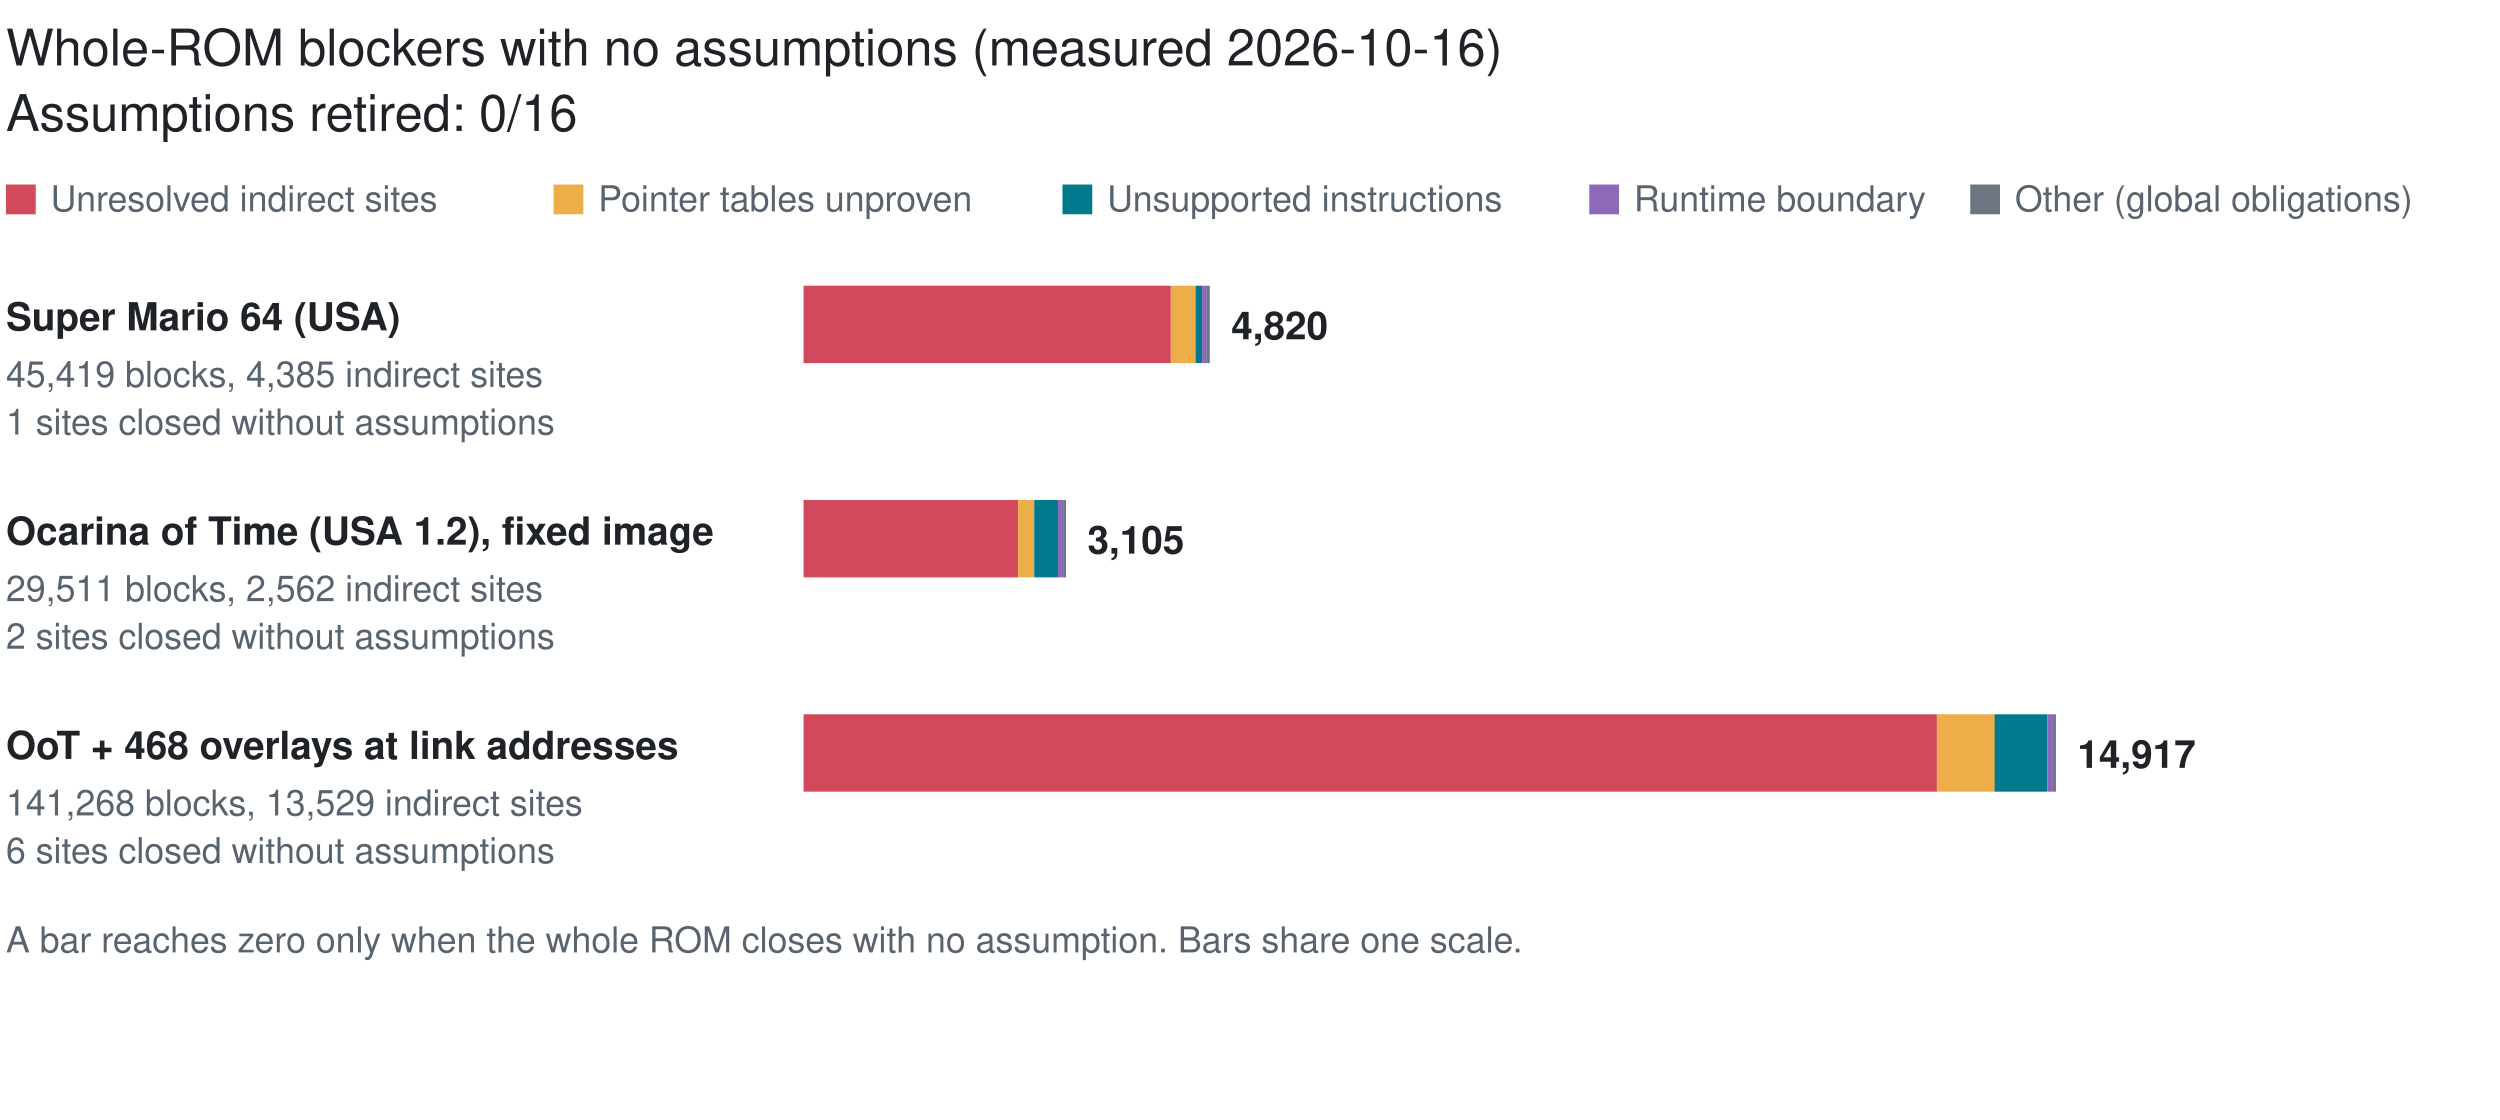
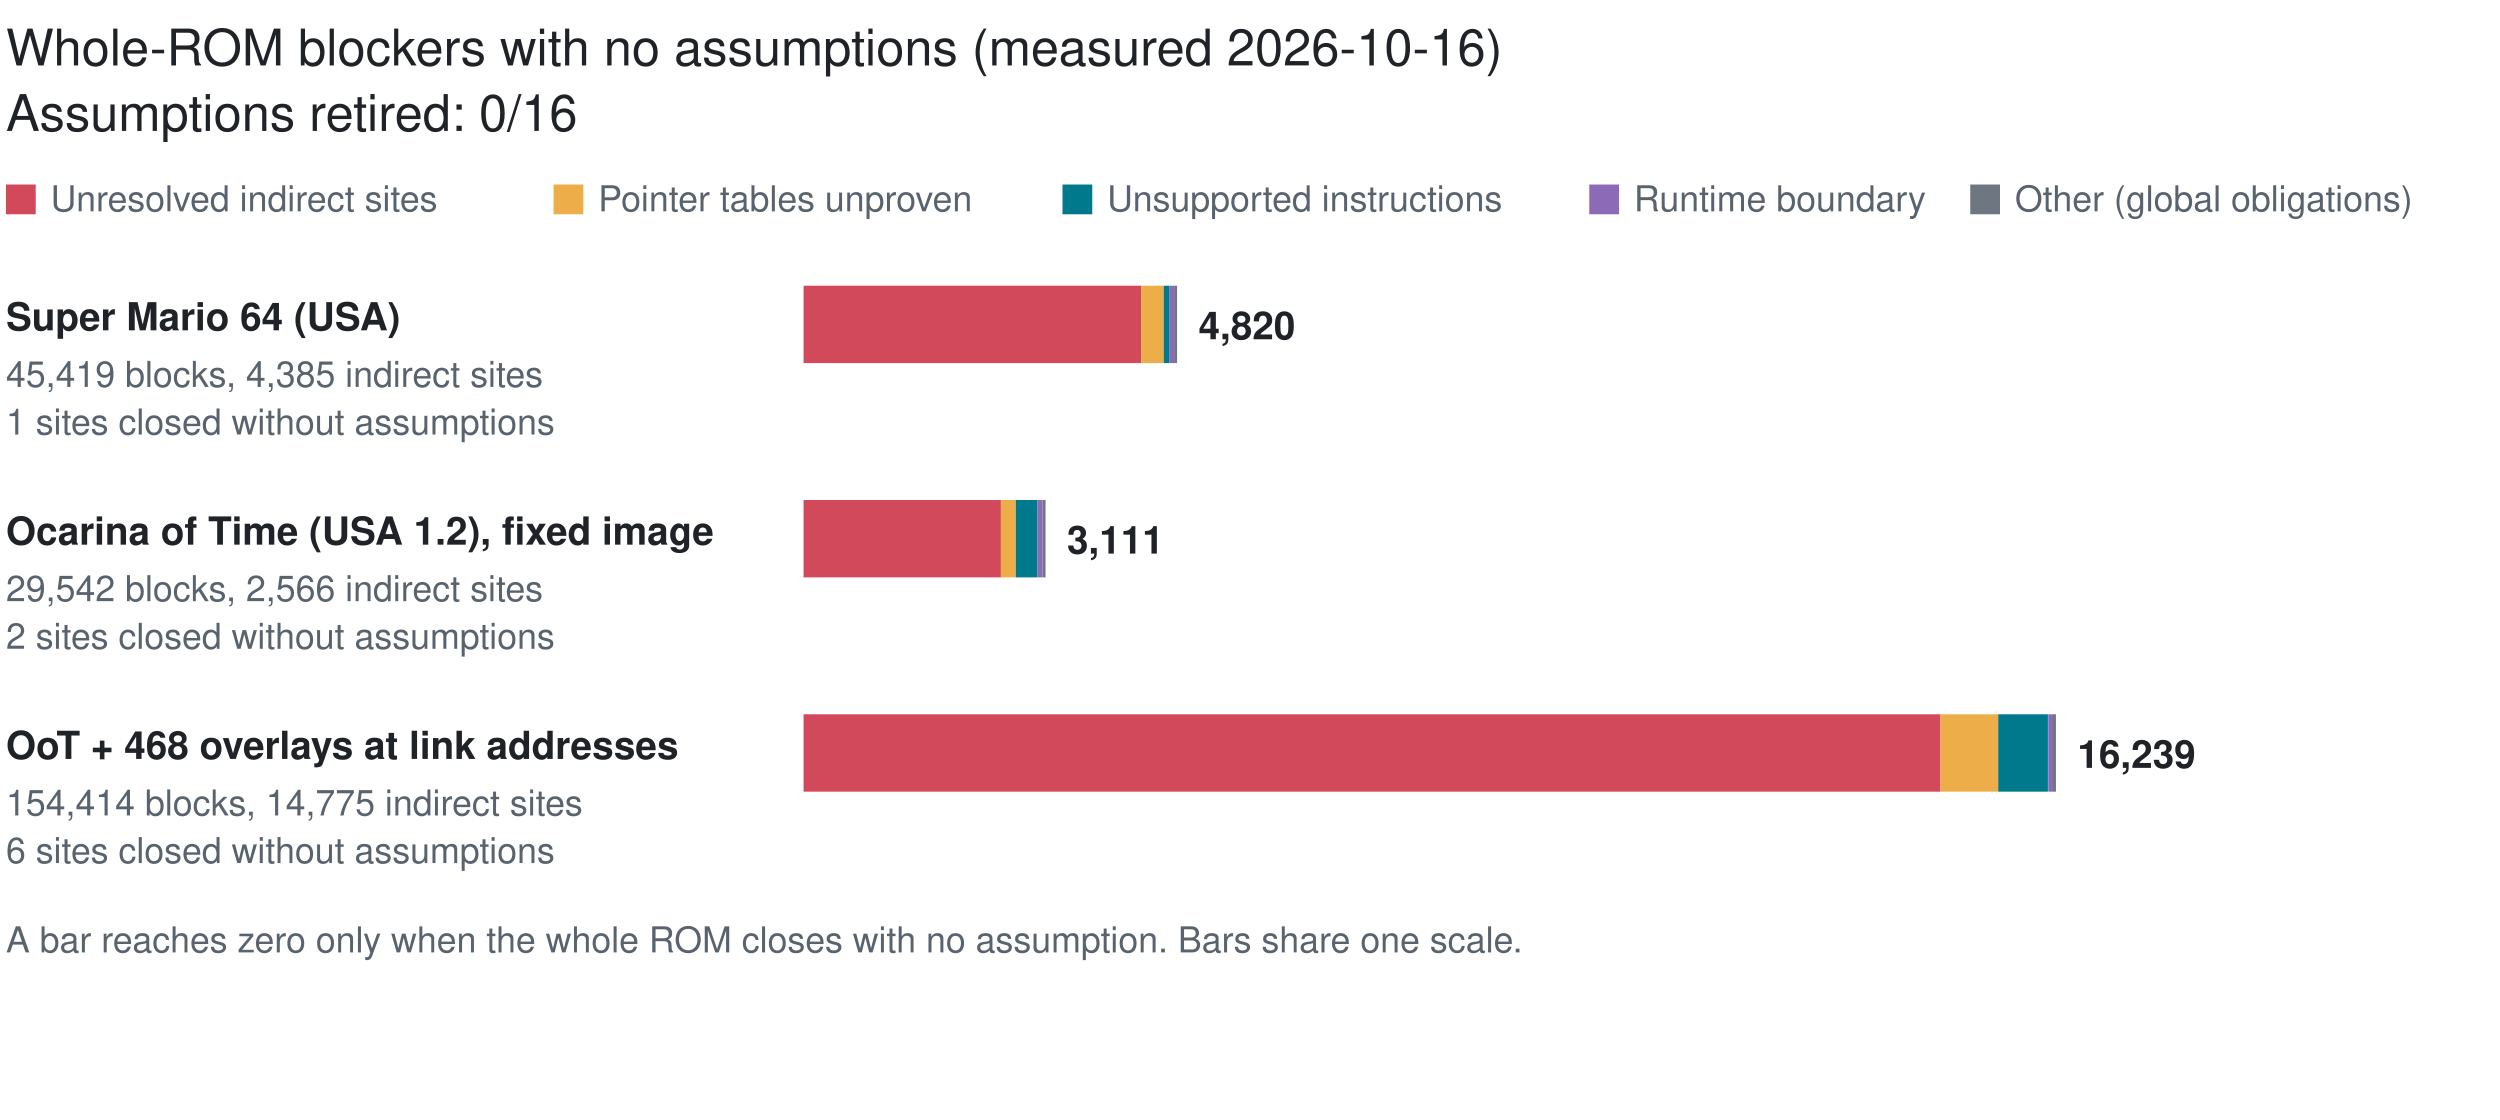
<svg xmlns="http://www.w3.org/2000/svg" viewBox="0 0 840 376" width="840" height="376" role="img" aria-label="Distance to no-assumption CLOSED">
  <style>text{font-family:-apple-system,"Segoe UI",Helvetica,Arial,sans-serif;fill:#1f2328}.title{font-size:17px}.sub{font-size:12px;fill:#59636e}.n{font-size:13px;font-weight:600}@media (prefers-color-scheme:dark){text{fill:#e6edf3}.sub{fill:#9198a1}}</style>
  <text x="2" y="22" class="title">Whole-ROM blockers with no assumptions (measured 2026-10-16)</text>
  <text x="2" y="44" class="title">Assumptions retired: 0/16</text>
  <rect x="2" y="62" width="10" height="10" fill="#d1495b" />
  <text x="17" y="71" class="sub">Unresolved indirect sites</text>
  <rect x="186" y="62" width="10" height="10" fill="#edae49" />
  <text x="201" y="71" class="sub">Pointer tables unproven</text>
  <rect x="357" y="62" width="10" height="10" fill="#00798c" />
  <text x="372" y="71" class="sub">Unsupported instructions</text>
  <rect x="534" y="62" width="10" height="10" fill="#8d6ab8" />
  <text x="549" y="71" class="sub">Runtime boundary</text>
  <rect x="662" y="62" width="10" height="10" fill="#6e7681" />
  <text x="677" y="71" class="sub">Other (global obligations)</text>
  <text x="2" y="111" class="n">Super Mario 64 (USA)</text>
  <text x="2" y="130" class="sub">45,419 blocks, 4,385 indirect sites</text>
  <text x="2" y="146" class="sub">1 sites closed without assumptions</text>
-   <rect x="270.0" y="96" width="123.4" height="26" fill="#d1495b" />
-   <rect x="393.4" y="96" width="8.3" height="26" fill="#edae49" />
-   <rect x="401.7" y="96" width="2.2" height="26" fill="#00798c" />
-   <rect x="403.9" y="96" width="1.6" height="26" fill="#8d6ab8" />
-   <rect x="405.5" y="96" width="1.0" height="26" fill="#6e7681" />
-   <text x="413.7" y="114" class="n">4,820</text>
+   <rect x="270.0" y="96" width="113.4" height="26" fill="#d1495b" />
+   <rect x="383.4" y="96" width="7.6" height="26" fill="#edae49" />
+   <rect x="391.0" y="96" width="2.0" height="26" fill="#00798c" />
+   <rect x="393.0" y="96" width="1.5" height="26" fill="#8d6ab8" />
+   <rect x="394.5" y="96" width="1.0" height="26" fill="#6e7681" />
+   <text x="402.7" y="114" class="n">4,820</text>
  <text x="2" y="183" class="n">Ocarina of Time (USA 1.2), fixed image</text>
-   <text x="2" y="202" class="sub">29,511 blocks, 2,562 indirect sites</text>
+   <text x="2" y="202" class="sub">29,542 blocks, 2,566 indirect sites</text>
  <text x="2" y="218" class="sub">2 sites closed without assumptions</text>
-   <rect x="270.0" y="168" width="72.1" height="26" fill="#d1495b" />
-   <rect x="342.1" y="168" width="5.4" height="26" fill="#edae49" />
-   <rect x="347.5" y="168" width="8.0" height="26" fill="#00798c" />
-   <rect x="355.5" y="168" width="1.7" height="26" fill="#8d6ab8" />
-   <rect x="357.2" y="168" width="1.0" height="26" fill="#6e7681" />
-   <text x="365.4" y="186" class="n">3,105</text>
+   <rect x="270.0" y="168" width="66.3" height="26" fill="#d1495b" />
+   <rect x="336.3" y="168" width="5.0" height="26" fill="#edae49" />
+   <rect x="341.3" y="168" width="7.3" height="26" fill="#00798c" />
+   <rect x="348.6" y="168" width="1.7" height="26" fill="#8d6ab8" />
+   <rect x="350.3" y="168" width="1.0" height="26" fill="#6e7681" />
+   <text x="358.5" y="186" class="n">3,111</text>
  <text x="2" y="255" class="n">OoT + 468 overlays at link addresses</text>
-   <text x="2" y="274" class="sub">141,268 blocks, 13,529 indirect sites</text>
+   <text x="2" y="274" class="sub">154,414 blocks, 14,775 indirect sites</text>
  <text x="2" y="290" class="sub">6 sites closed without assumptions</text>
-   <rect x="270.0" y="240" width="380.8" height="26" fill="#d1495b" />
-   <rect x="650.8" y="240" width="19.5" height="26" fill="#edae49" />
-   <rect x="670.2" y="240" width="17.8" height="26" fill="#00798c" />
-   <rect x="688.1" y="240" width="1.7" height="26" fill="#8d6ab8" />
+   <rect x="270.0" y="240" width="382.0" height="26" fill="#d1495b" />
+   <rect x="652.0" y="240" width="19.4" height="26" fill="#edae49" />
+   <rect x="671.4" y="240" width="16.7" height="26" fill="#00798c" />
+   <rect x="688.2" y="240" width="1.7" height="26" fill="#8d6ab8" />
  <rect x="689.8" y="240" width="1.0" height="26" fill="#6e7681" />
-   <text x="698.0" y="258" class="n">14,917</text>
+   <text x="698.0" y="258" class="n">16,239</text>
  <text x="2" y="320" class="sub">A bar reaches zero only when the whole ROM closes with no assumption. Bars share one scale.</text>
</svg>
